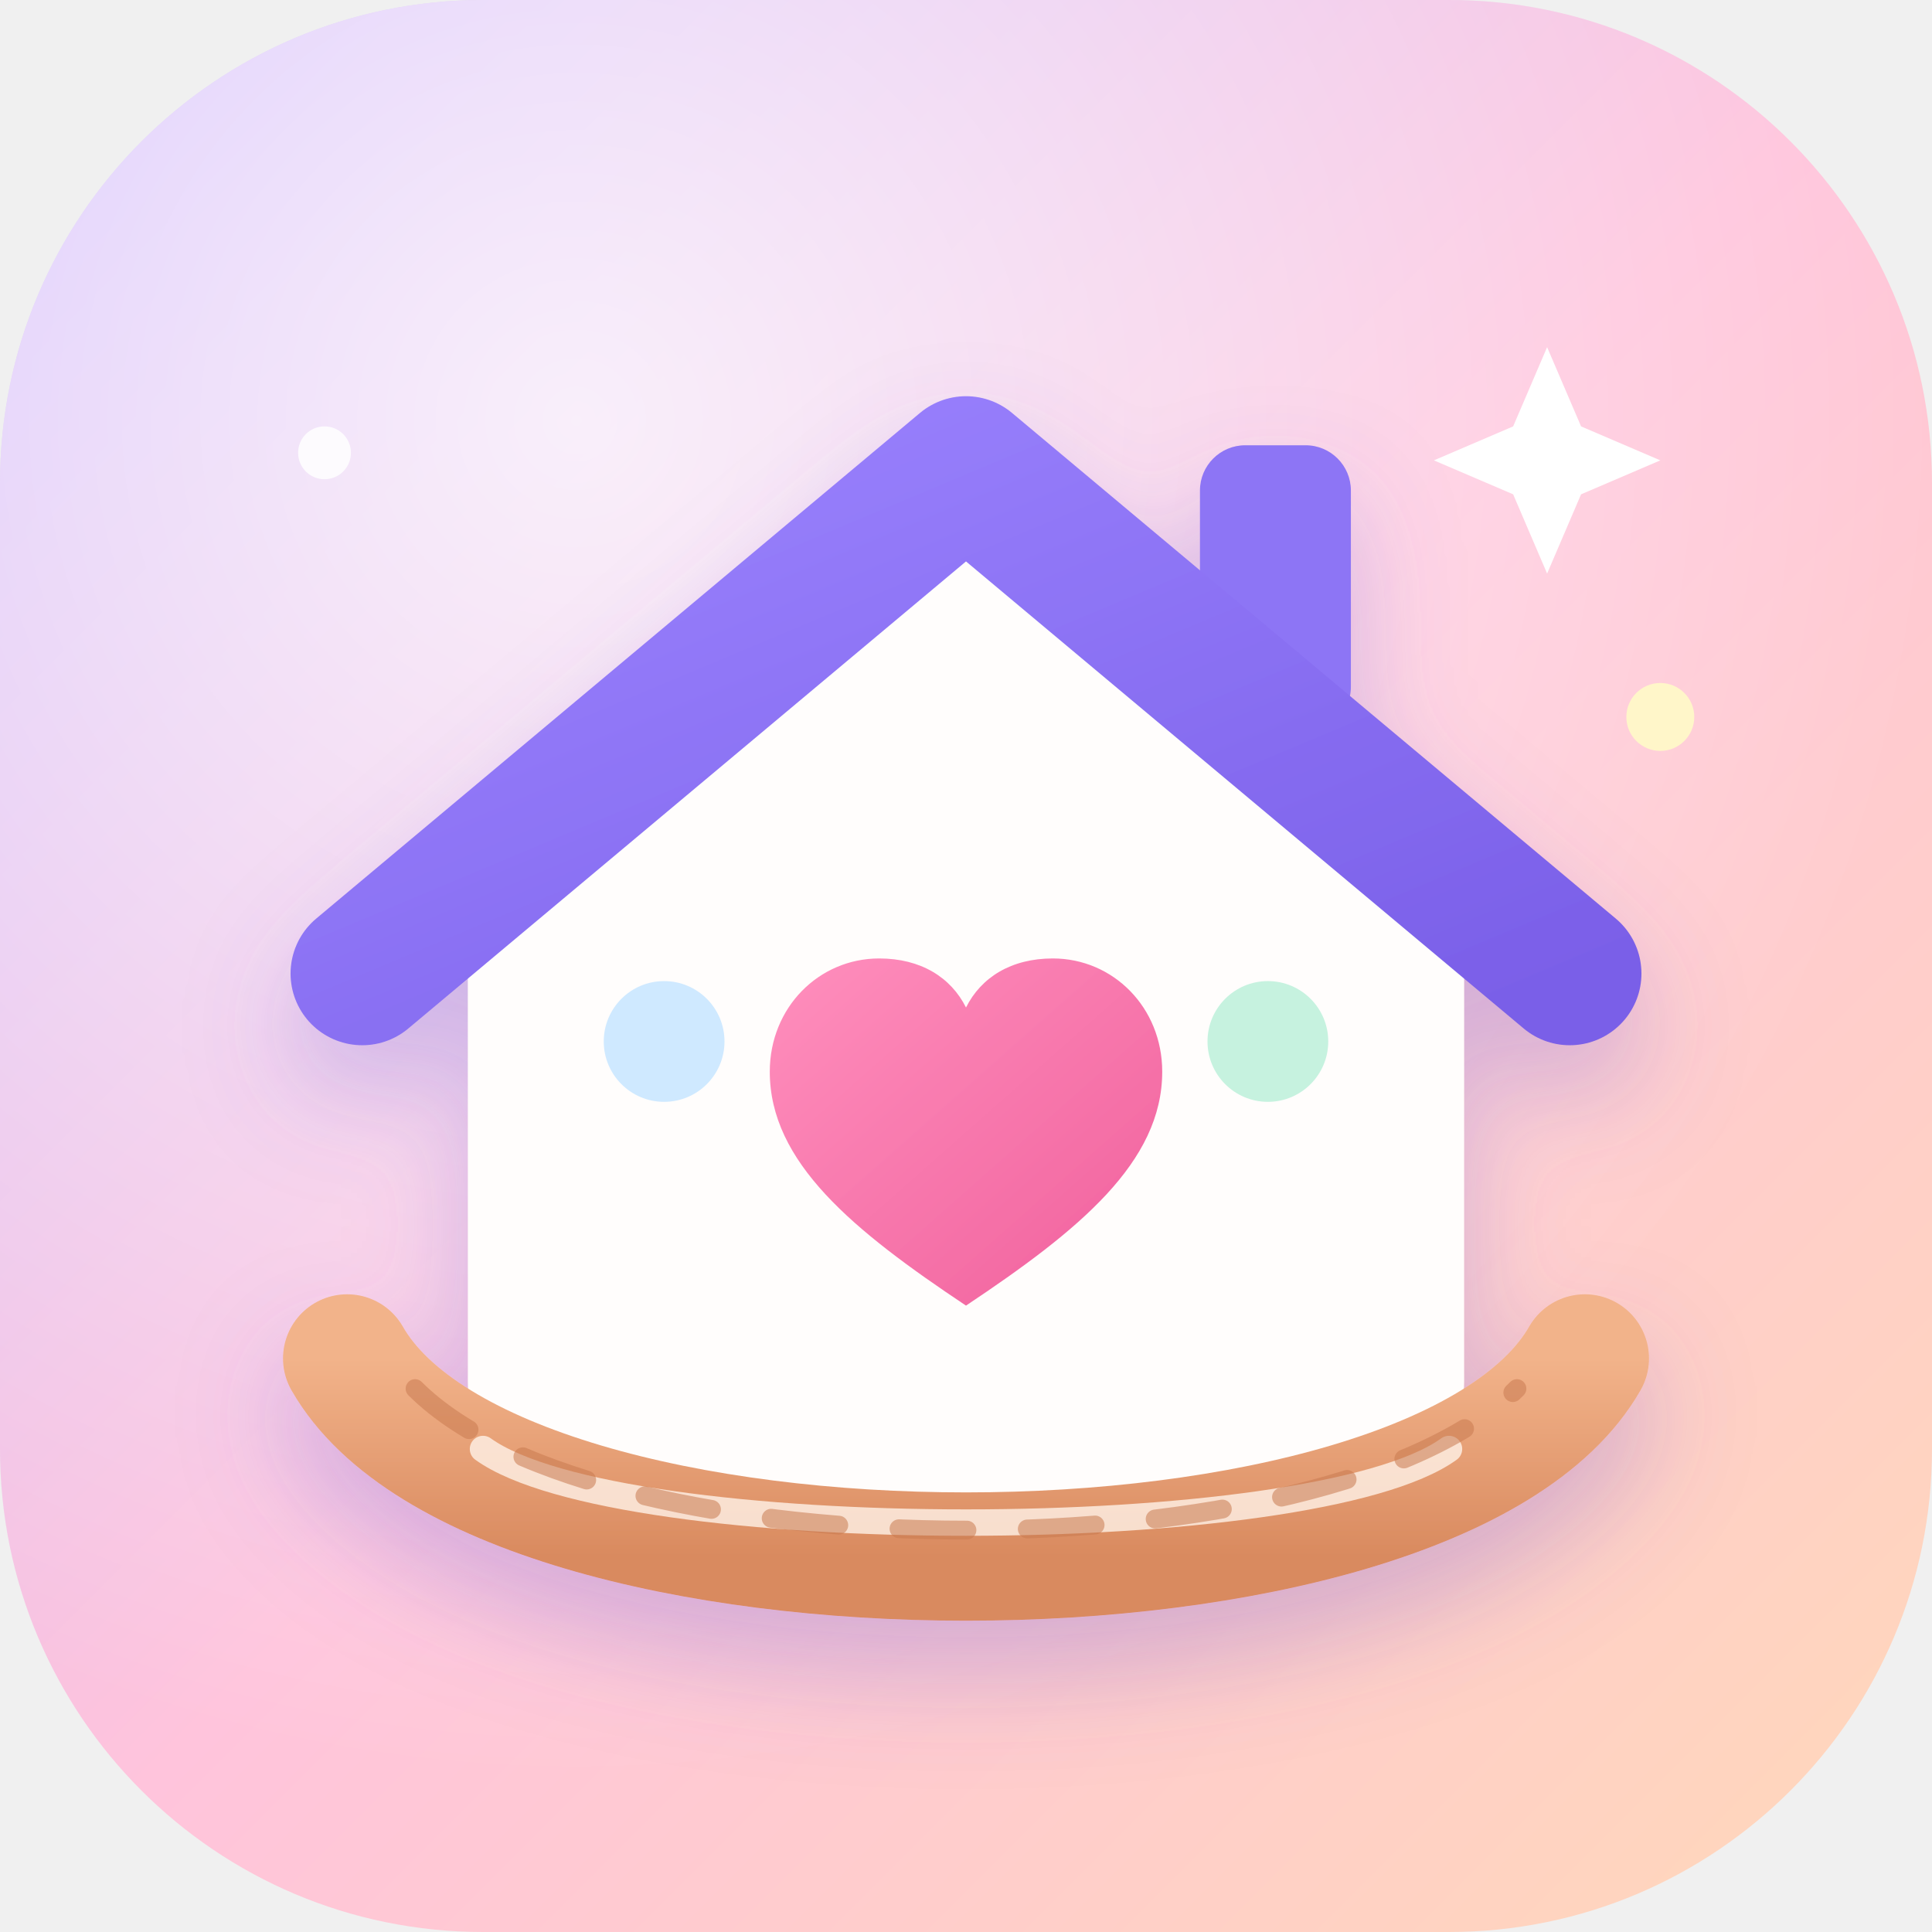
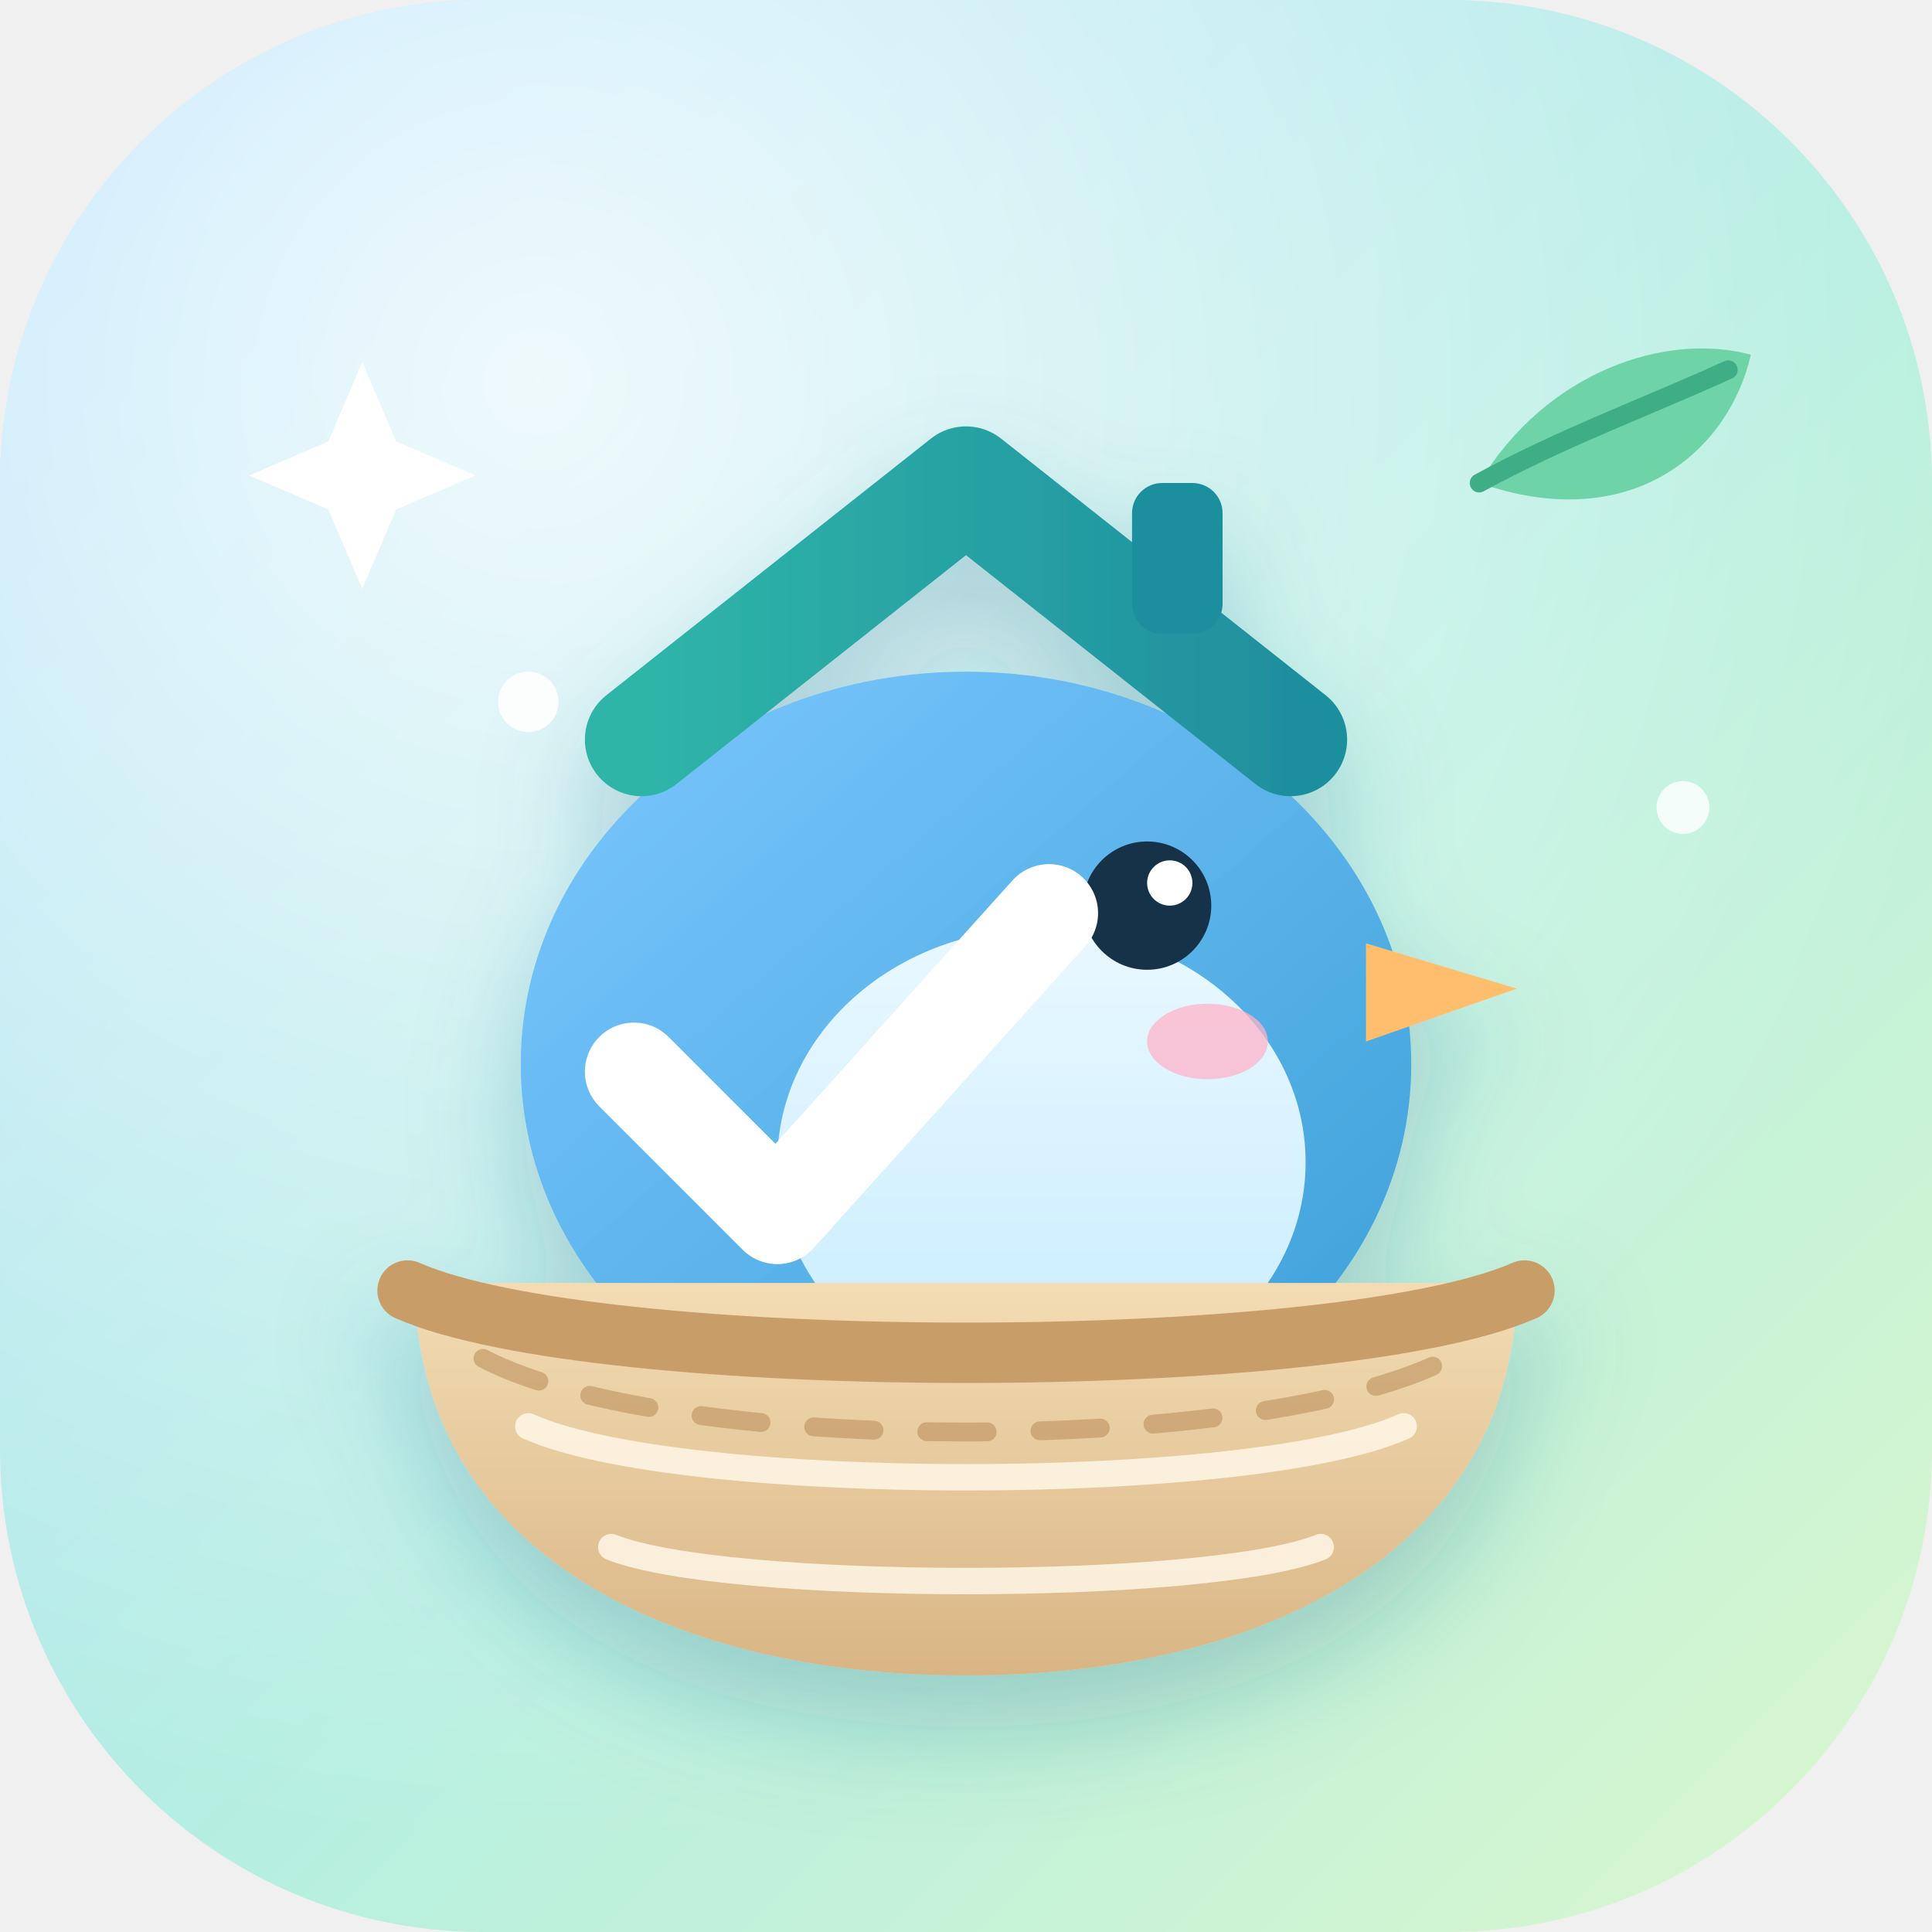
<svg xmlns="http://www.w3.org/2000/svg" viewBox="0 0 512 512">
  <defs>
    <linearGradient id="bg" x1="0" y1="0" x2="1" y2="1">
-       <stop offset="0" stop-color="#cbb8ff" />
-       <stop offset=".5" stop-color="#ffc4dc" />
-       <stop offset="1" stop-color="#ffd8b8" />
+       <stop offset="0" stop-color="#a8dcff" />
+       <stop offset=".55" stop-color="#b6efe0" />
+       <stop offset="1" stop-color="#dbf7cc" />
    </linearGradient>
-     <radialGradient id="glow" cx=".3" cy=".22" r=".7">
-       <stop offset="0" stop-color="#fff" stop-opacity=".75" />
+     <radialGradient id="glow" cx=".28" cy=".2" r=".75">
+       <stop offset="0" stop-color="#fff" stop-opacity=".8" />
      <stop offset="1" stop-color="#fff" stop-opacity="0" />
    </radialGradient>
-     <linearGradient id="roof" x1="0" y1="0" x2="1" y2="1">
-       <stop offset="0" stop-color="#9c84ff" />
-       <stop offset="1" stop-color="#7a5fe8" />
+     <linearGradient id="body" x1="0" y1="0" x2="1" y2="1">
+       <stop offset="0" stop-color="#7cc8ff" />
+       <stop offset="1" stop-color="#3a9fd6" />
+     </linearGradient>
+     <linearGradient id="belly" x1="0" y1="0" x2="0" y2="1">
+       <stop offset="0" stop-color="#e9f8ff" />
+       <stop offset="1" stop-color="#c7ecff" />
+     </linearGradient>
+     <linearGradient id="roof" x1="0" y1="0" x2="1" y2="0">
+       <stop offset="0" stop-color="#2fb5a8" />
+       <stop offset="1" stop-color="#1f8f9e" />
    </linearGradient>
    <linearGradient id="nest" x1="0" y1="0" x2="0" y2="1">
-       <stop offset="0" stop-color="#f2b38a" />
-       <stop offset="1" stop-color="#d98a5f" />
-     </linearGradient>
-     <linearGradient id="heart" x1="0" y1="0" x2="1" y2="1">
-       <stop offset="0" stop-color="#ff8fbd" />
-       <stop offset="1" stop-color="#f0609c" />
+       <stop offset="0" stop-color="#f3dcb4" />
+       <stop offset="1" stop-color="#d9b584" />
    </linearGradient>
    <filter id="sh" x="-20%" y="-20%" width="140%" height="150%">
-       <feDropShadow dx="0" dy="14" stdDeviation="14" flood-color="#6a4fd0" flood-opacity=".28" />
+       <feDropShadow dx="0" dy="14" stdDeviation="14" flood-color="#1f6f8f" flood-opacity=".28" />
    </filter>
  </defs>
  <rect width="512" height="512" rx="128" fill="url(#bg)" />
  <rect width="512" height="512" rx="128" fill="url(#glow)" />
+   <g class="lf">
+     <path d="M392 128c18-30 50-40 72-34-6 26-32 48-72 34z" fill="#6fd3a8" />
+     <path d="M392 128c22-12 44-20 66-30" stroke="#3fae86" stroke-width="5" fill="none" stroke-linecap="round" />
+   </g>
  <g filter="url(#sh)">
-     <rect x="318" y="118" width="40" height="76" rx="12" fill="#8d74f5" />
-     <path d="M124 248 256 138l132 110v118a30 30 0 0 1-30 30H154a30 30 0 0 1-30-30z" fill="#fffdfc" />
-     <path d="M96 258 256 124l160 134" fill="none" stroke="url(#roof)" stroke-width="38" stroke-linecap="round" stroke-linejoin="round" />
-     <path d="M256 346c-30-20-52-38-52-62 0-17 13-30 29-30 11 0 19 5 23 13 4-8 12-13 23-13 16 0 29 13 29 30 0 24-22 42-52 62z" fill="url(#heart)" />
-     <circle cx="176" cy="276" r="16" fill="#cfe9ff" />
-     <circle cx="336" cy="276" r="16" fill="#c6f2df" />
-     <path d="M92 360c40 70 288 70 328 0" fill="none" stroke="url(#nest)" stroke-width="34" stroke-linecap="round" />
-     <path d="M128 384c36 26 220 26 256 0" fill="none" stroke="#fff3e8" stroke-width="7" stroke-linecap="round" opacity=".8" />
-     <path d="M110 368c50 50 242 50 292 0" fill="none" stroke="#c97a50" stroke-width="5" stroke-linecap="round" stroke-dasharray="18 16" opacity=".55" />
+     <g class="bd">
+       <ellipse cx="256" cy="282" rx="118" ry="104" fill="url(#body)" />
+       <ellipse cx="276" cy="308" rx="70" ry="62" fill="url(#belly)" />
+       <path d="M170 196 256 128l86 68" fill="none" stroke="url(#roof)" stroke-width="30" stroke-linecap="round" stroke-linejoin="round" />
+       <rect x="300" y="128" width="24" height="40" rx="8" fill="#1f8f9e" />
+       <g class="ey">
+         <circle cx="304" cy="240" r="17" fill="#17324a" />
+         <circle cx="310" cy="234" r="6" fill="#fff" />
+       </g>
+       <ellipse cx="320" cy="276" rx="16" ry="10" fill="#ffb3c8" opacity=".75" />
+       <path d="M362 250l40 12-40 14z" fill="#ffbe6e" />
+       <path class="wg" d="M168 284l38 38 72-80" fill="none" stroke="#fff" stroke-width="26" stroke-linecap="round" stroke-linejoin="round" />
+     </g>
+     <path d="M110 340c0 70 66 104 146 104s146-34 146-104z" fill="url(#nest)" />
+     <path d="M108 342c50 22 246 22 296 0" fill="none" stroke="#c99d68" stroke-width="16" stroke-linecap="round" />
+     <path d="M140 378c40 18 192 18 232 0M162 410c30 12 158 12 188 0" fill="none" stroke="#fff7e8" stroke-width="7" stroke-linecap="round" opacity=".85" />
+     <path d="M128 360c50 26 206 26 256 0" fill="none" stroke="#b88a55" stroke-width="5" stroke-dasharray="16 14" stroke-linecap="round" opacity=".55" />
  </g>
-   <path d="M410 92l9 21 21 9-21 9-9 21-9-21-21-9 21-9z" fill="#fff" />
-   <circle cx="440" cy="190" r="9" fill="#fff6c9" />
-   <circle cx="86" cy="120" r="7" fill="#fff" opacity=".85" />
+   <path class="st" d="M96 96l9 21 21 9-21 9-9 21-9-21-21-9 21-9z" fill="#fff" />
+   <circle class="s2" cx="140" cy="186" r="8" fill="#fff" opacity=".9" />
+   <circle cx="446" cy="214" r="7" fill="#fff" opacity=".8" />
</svg>
